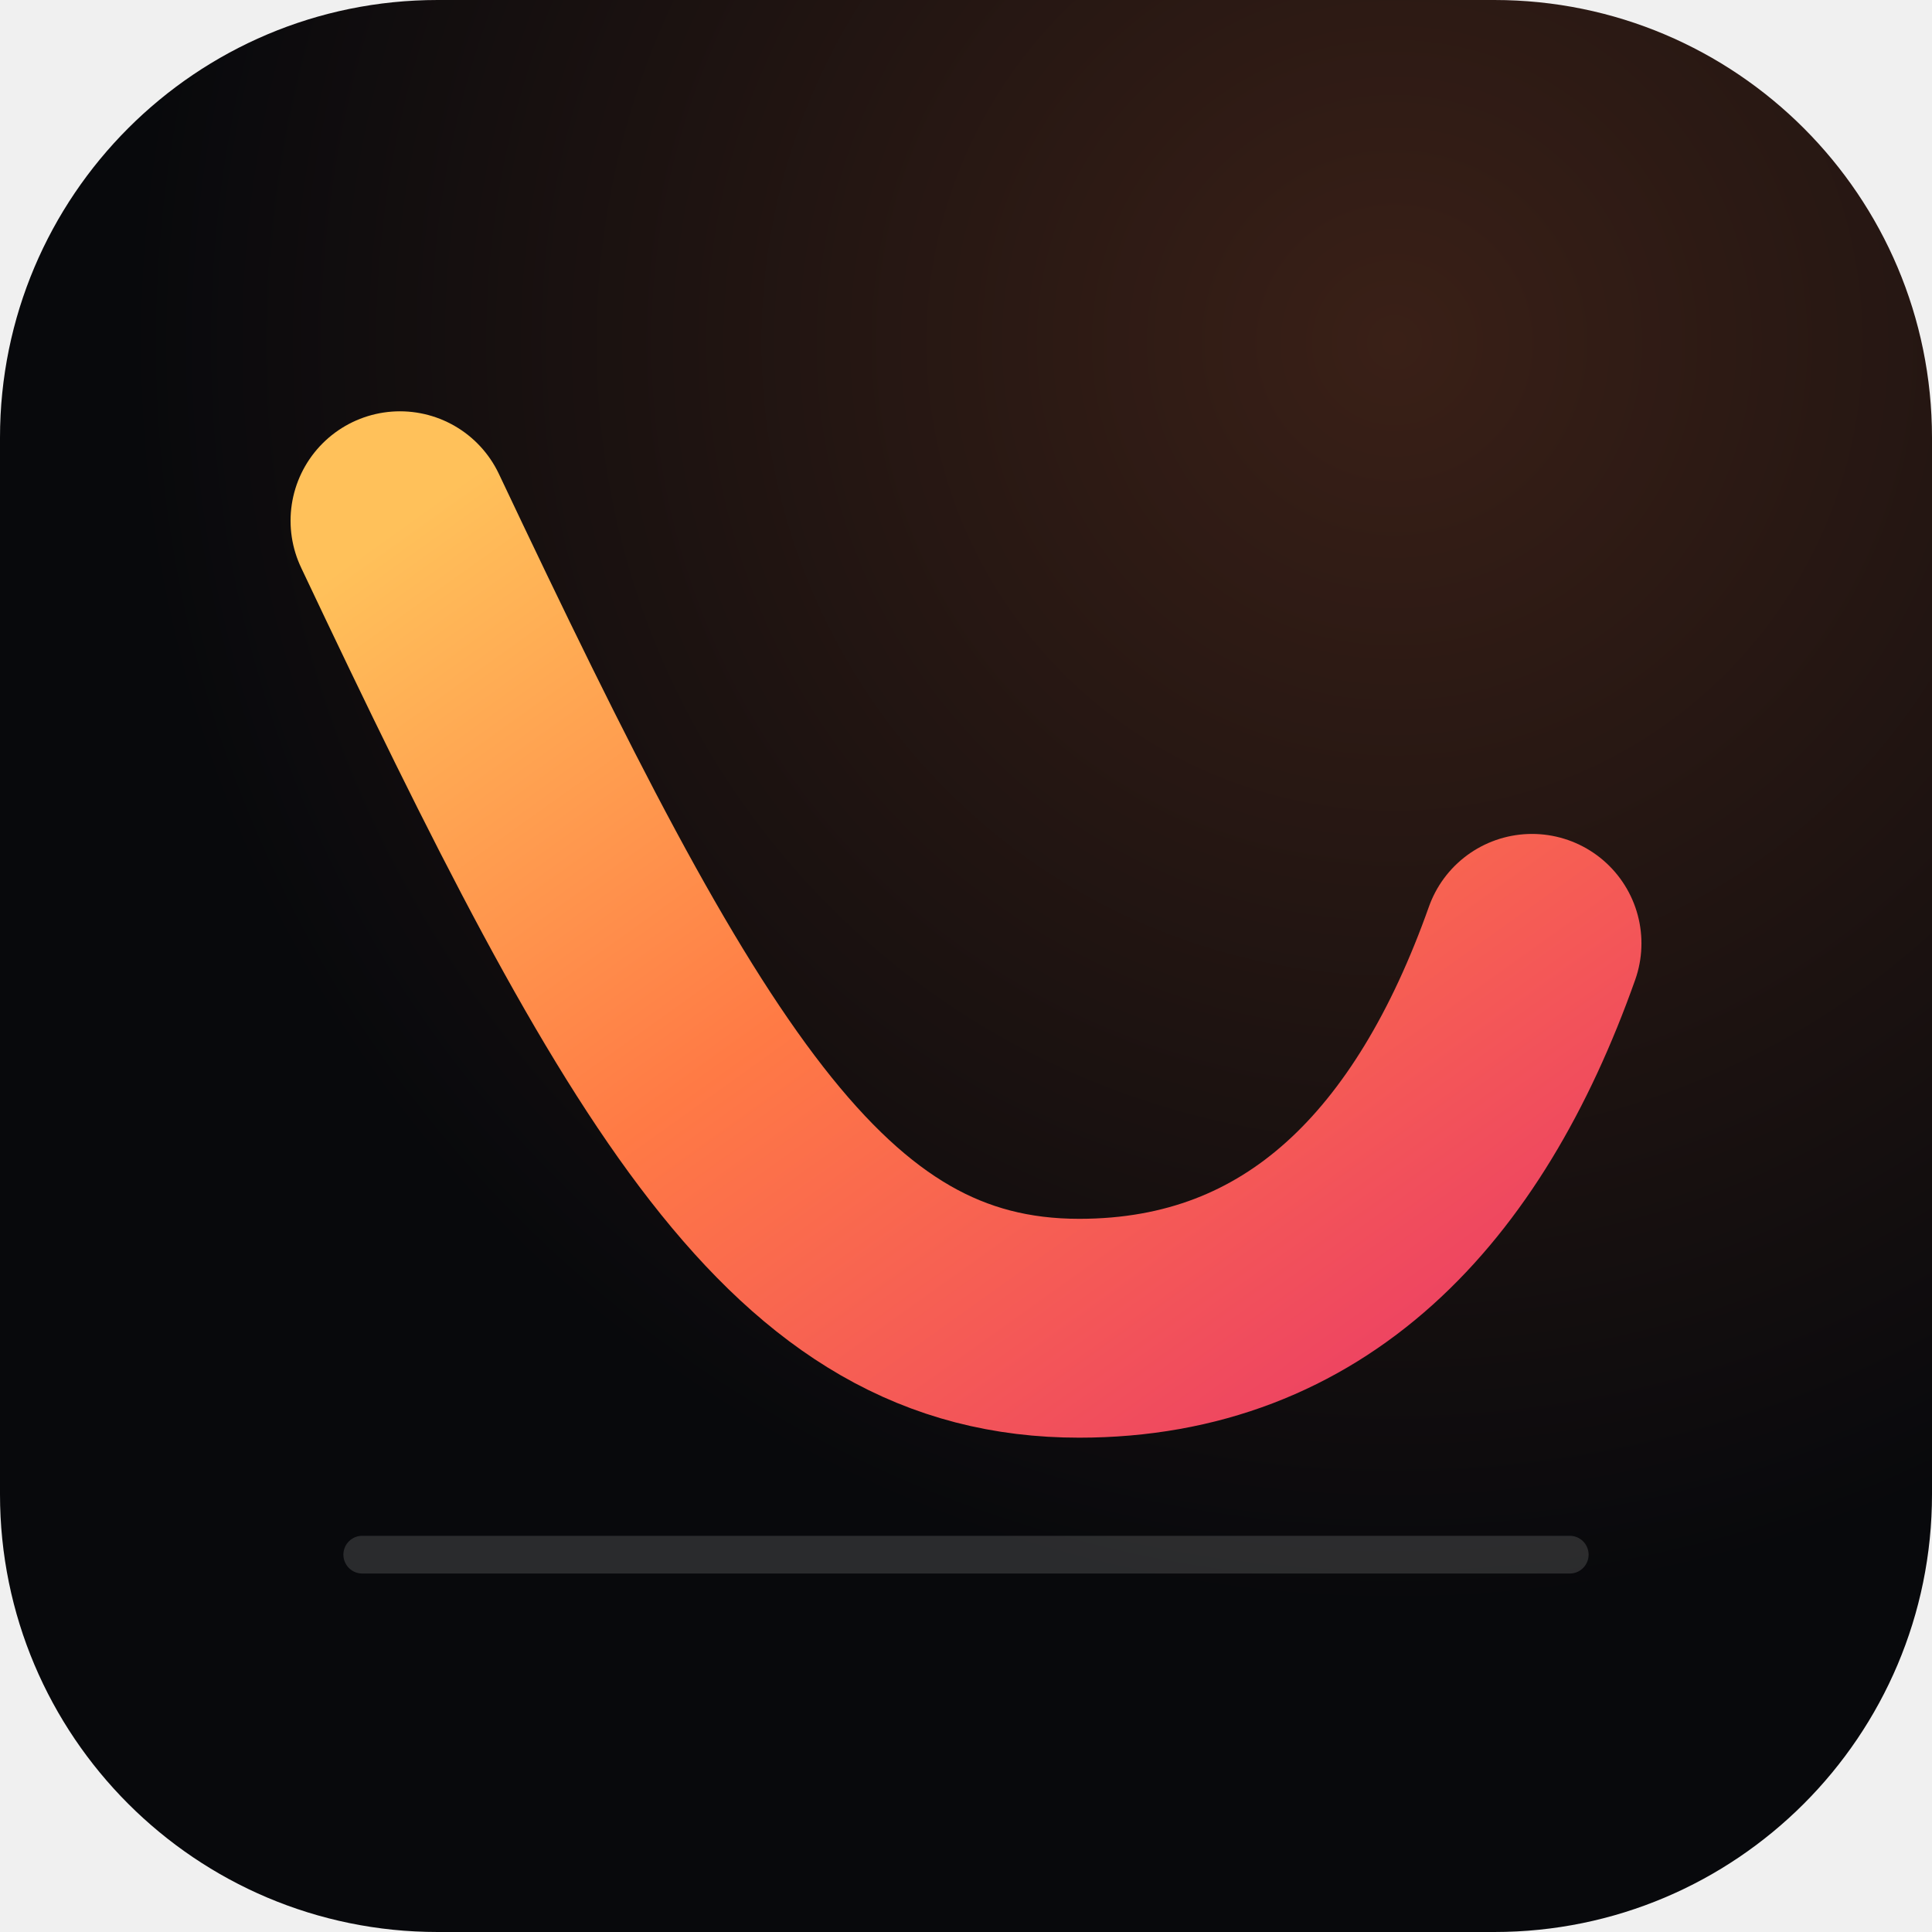
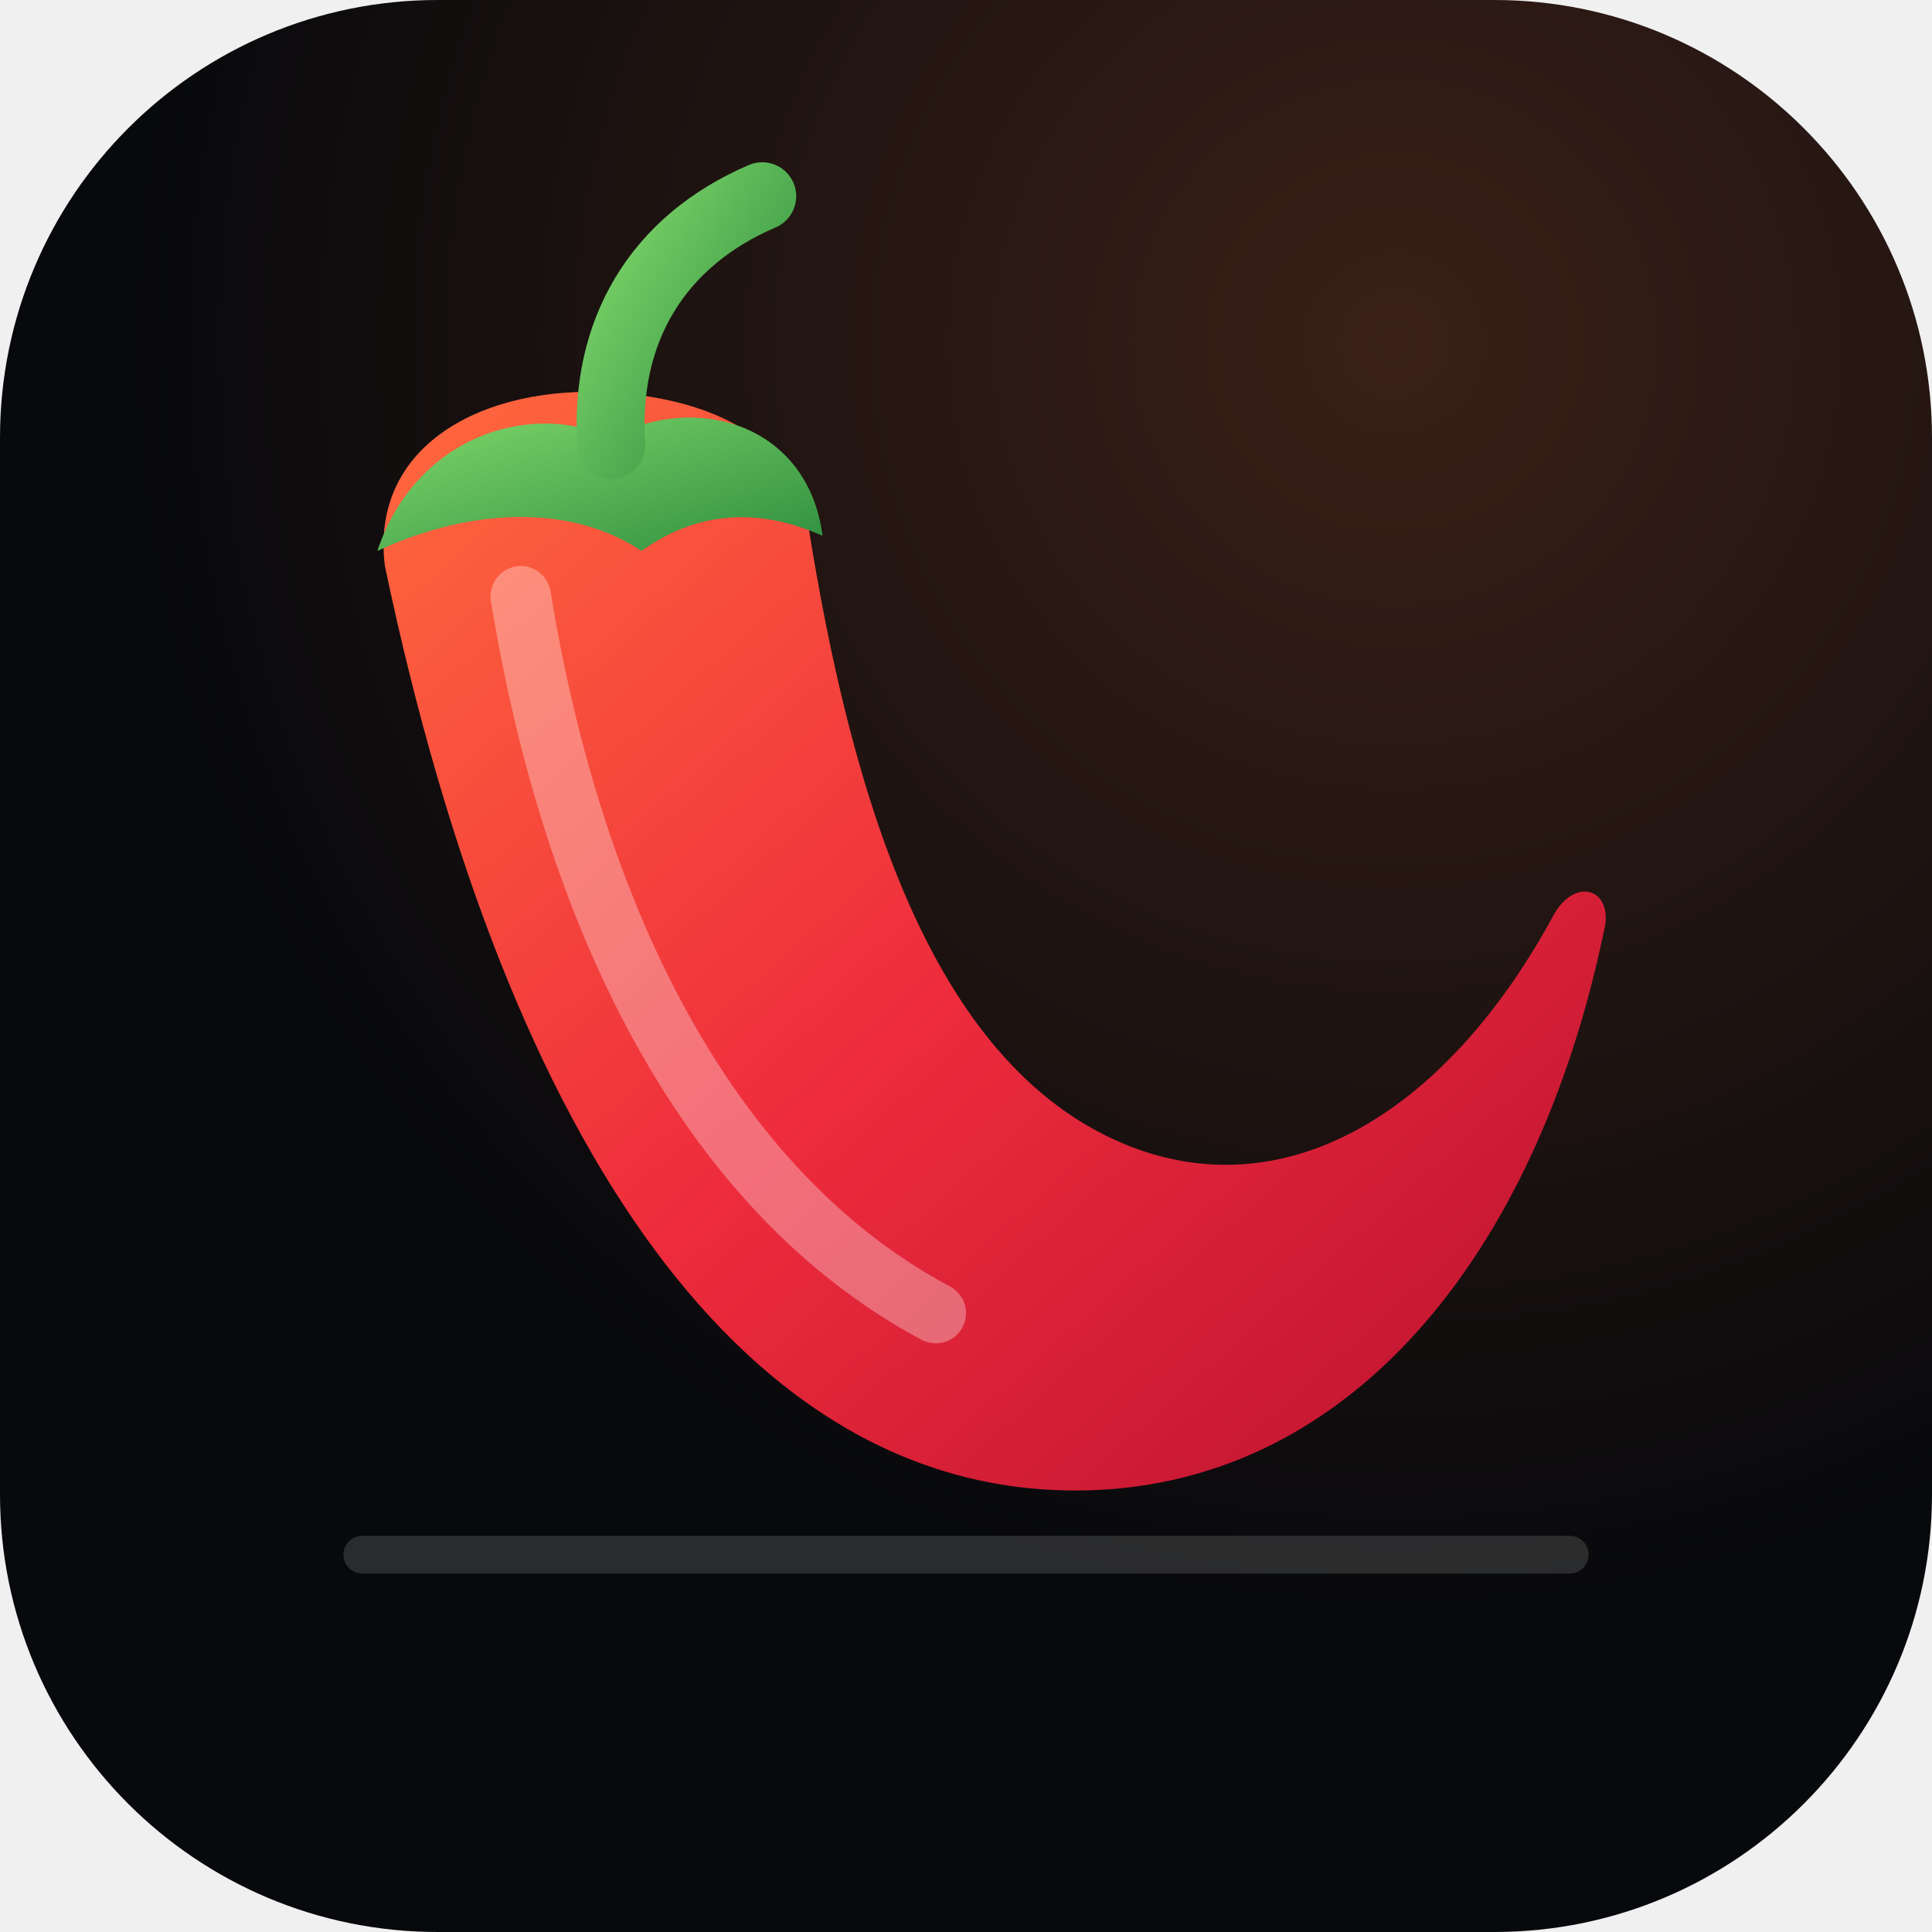
<svg xmlns="http://www.w3.org/2000/svg" viewBox="0 0 512 512">
  <defs>
-     <linearGradient id="skew" x1="0" y1="0" x2="1" y2="1">
-       <stop offset="0" stop-color="#ffc15a" />
-       <stop offset=".48" stop-color="#ff7a45" />
-       <stop offset="1" stop-color="#ec3f64" />
+     <linearGradient id="flesh" x1="0" y1="0" x2="1" y2="1">
+       <stop offset="0" stop-color="#ff6a3d" />
+       <stop offset=".5" stop-color="#ee2c3c" />
+       <stop offset="1" stop-color="#b8102f" />
+     </linearGradient>
+     <linearGradient id="stem" x1="0" y1="0" x2="1" y2="1">
+       <stop offset="0" stop-color="#7fd66a" />
+       <stop offset="1" stop-color="#2f8f3f" />
    </linearGradient>
    <radialGradient id="ember" cx=".72" cy=".18" r=".65">
      <stop offset="0" stop-color="#3a2017" />
      <stop offset="1" stop-color="#08090c" />
    </radialGradient>
  </defs>
  <rect width="512" height="512" rx="116" fill="url(#ember)" />
  <path d="M96 412h320" stroke="#ffffff" stroke-opacity=".14" stroke-width="10" stroke-linecap="round" />
-   <path d="M106 138C176 286 214 352 286 352c60 0 98-40 120-102" fill="none" stroke="url(#skew)" stroke-width="58" stroke-linecap="round" stroke-linejoin="round" />
+   <path d="M102 150C98 118 128 102 162 104c30 2 48 14 52 34 12 76 34 146 86 166 42 16 84-10 112-62 6-10 16-6 13 5-18 86-68 148-140 148-86 0-150-88-183-245z" fill="url(#flesh)" />
+   <path d="M138 158c14 86 50 158 110 190" fill="none" stroke="#ffffff" stroke-opacity=".32" stroke-width="16" stroke-linecap="round" />
+   <path d="M100 146c10-30 40-40 62-30 22-12 52-4 56 26-18-8-34-6-48 4-18-12-44-12-70 0z" fill="url(#stem)" />
+   <path d="M162 118c-2-30 12-54 40-66" fill="none" stroke="url(#stem)" stroke-width="18" stroke-linecap="round" />
</svg>
